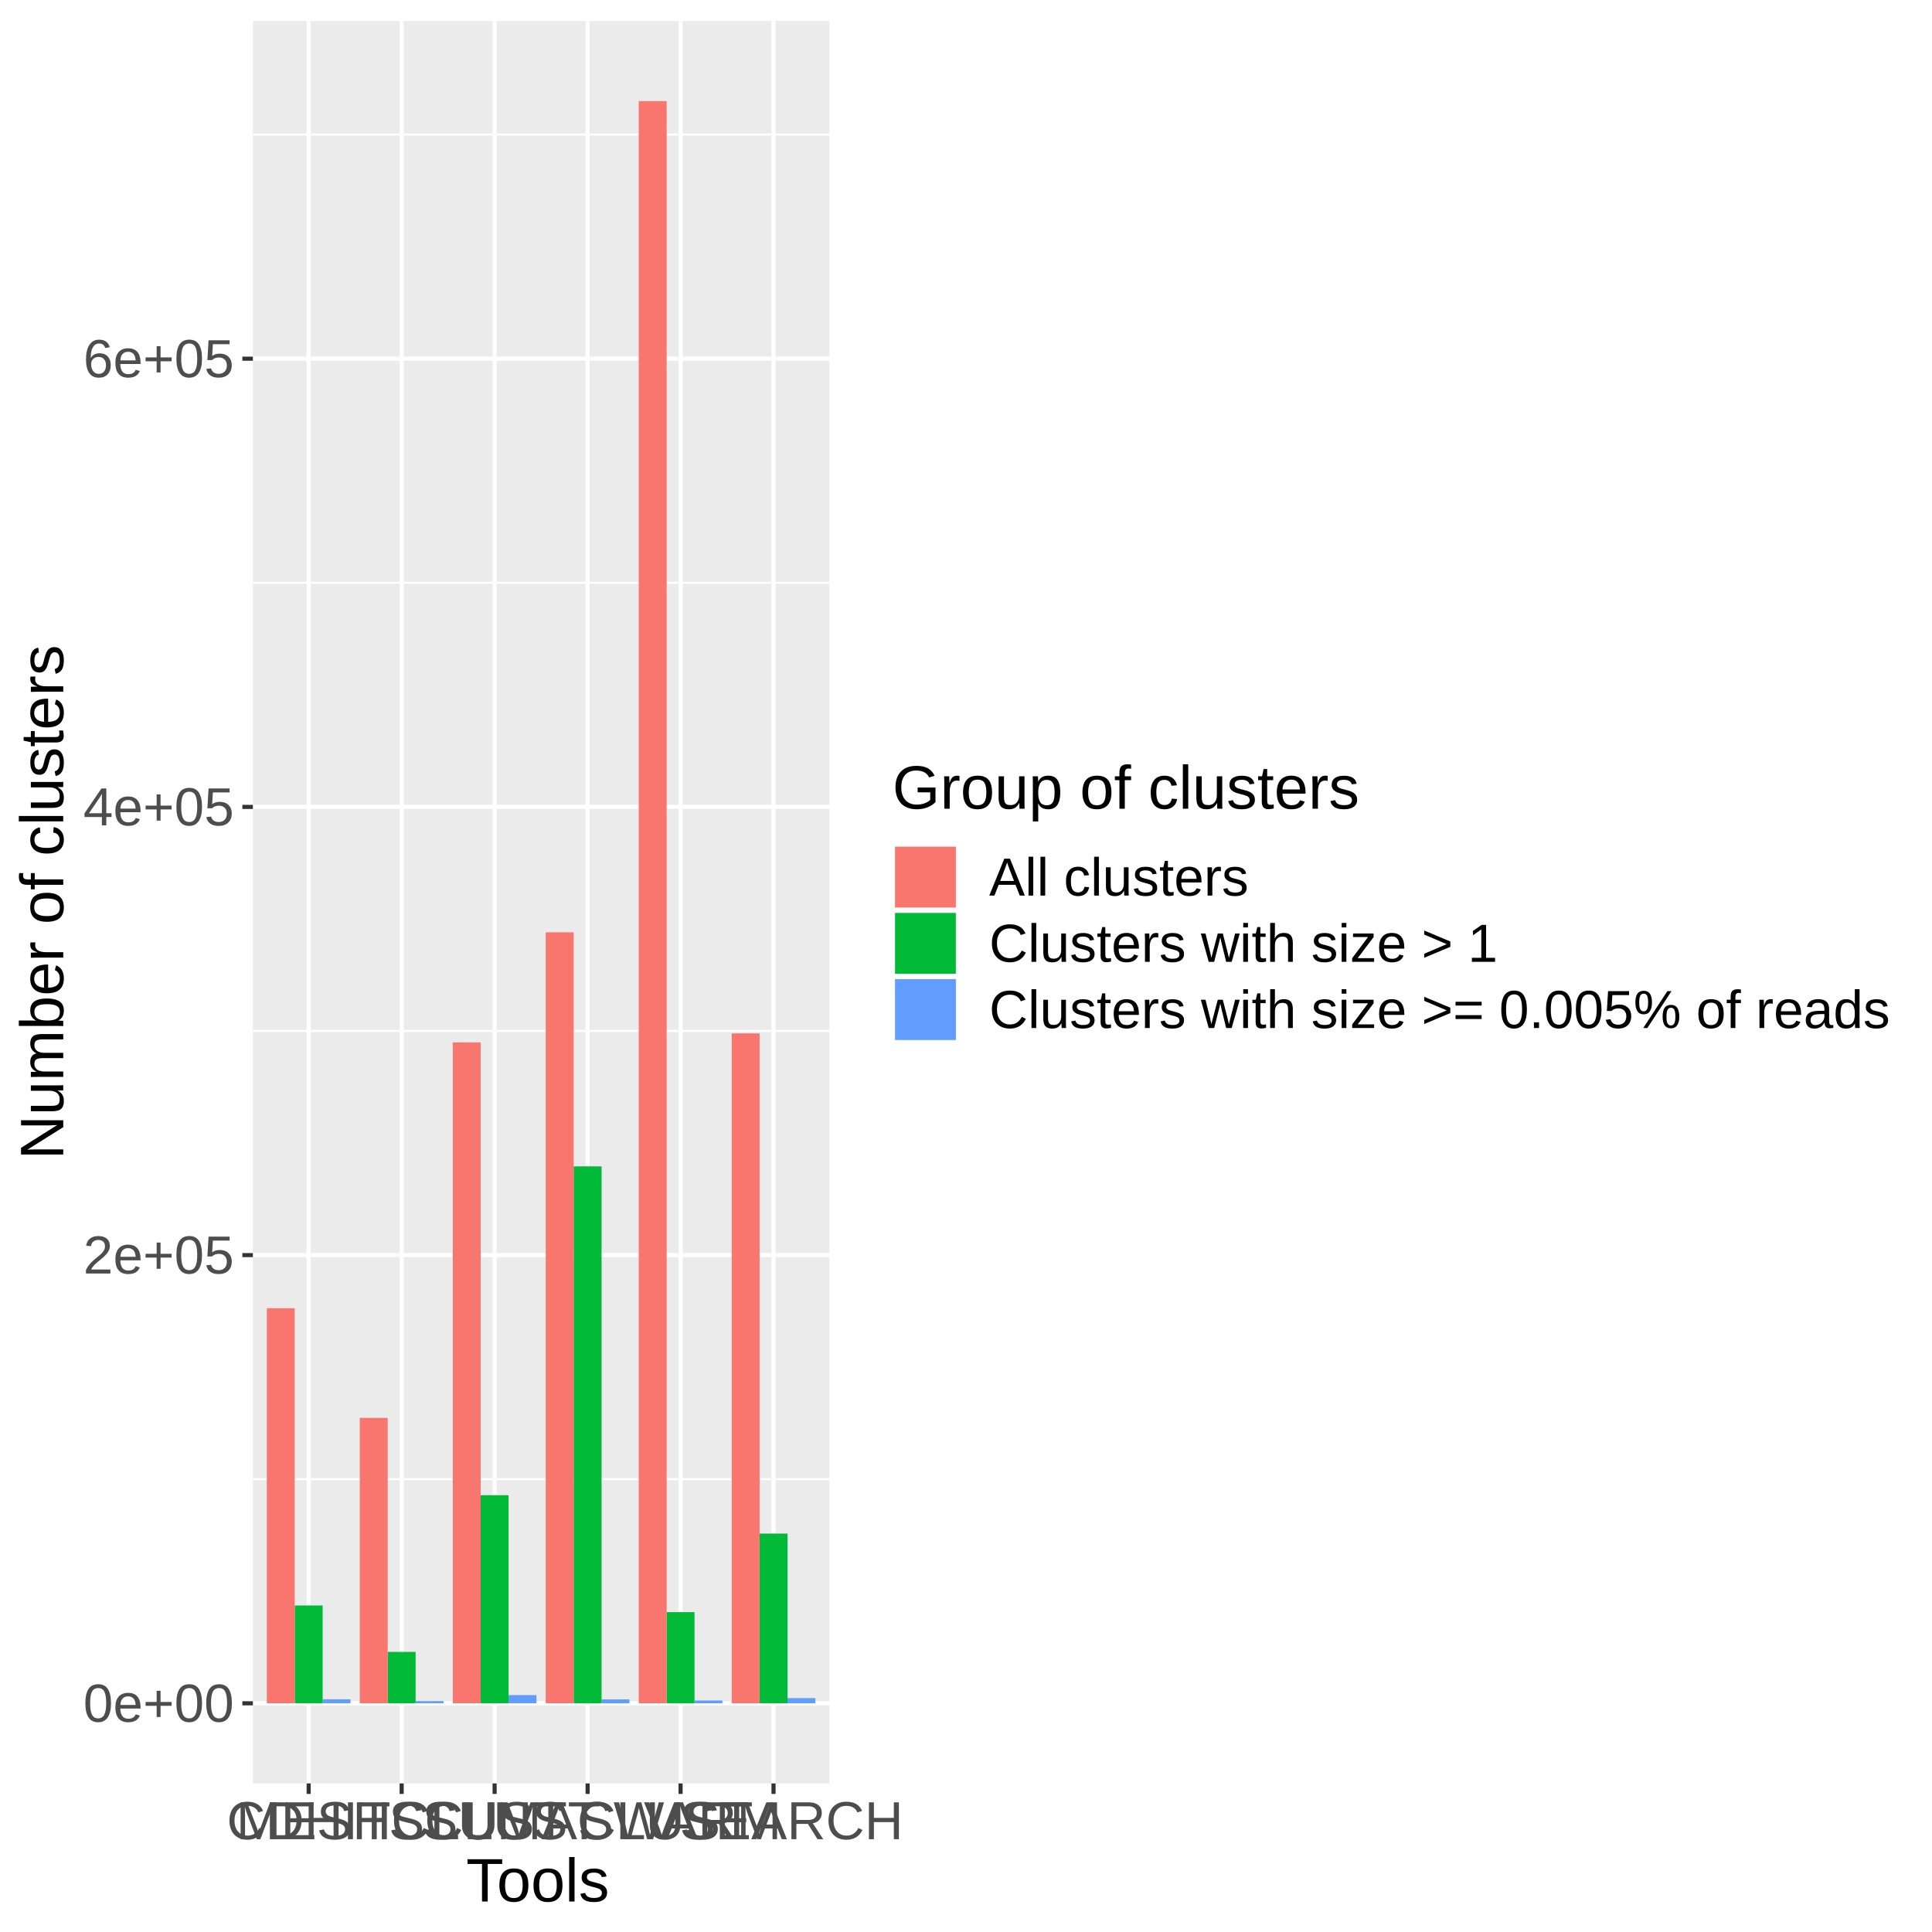
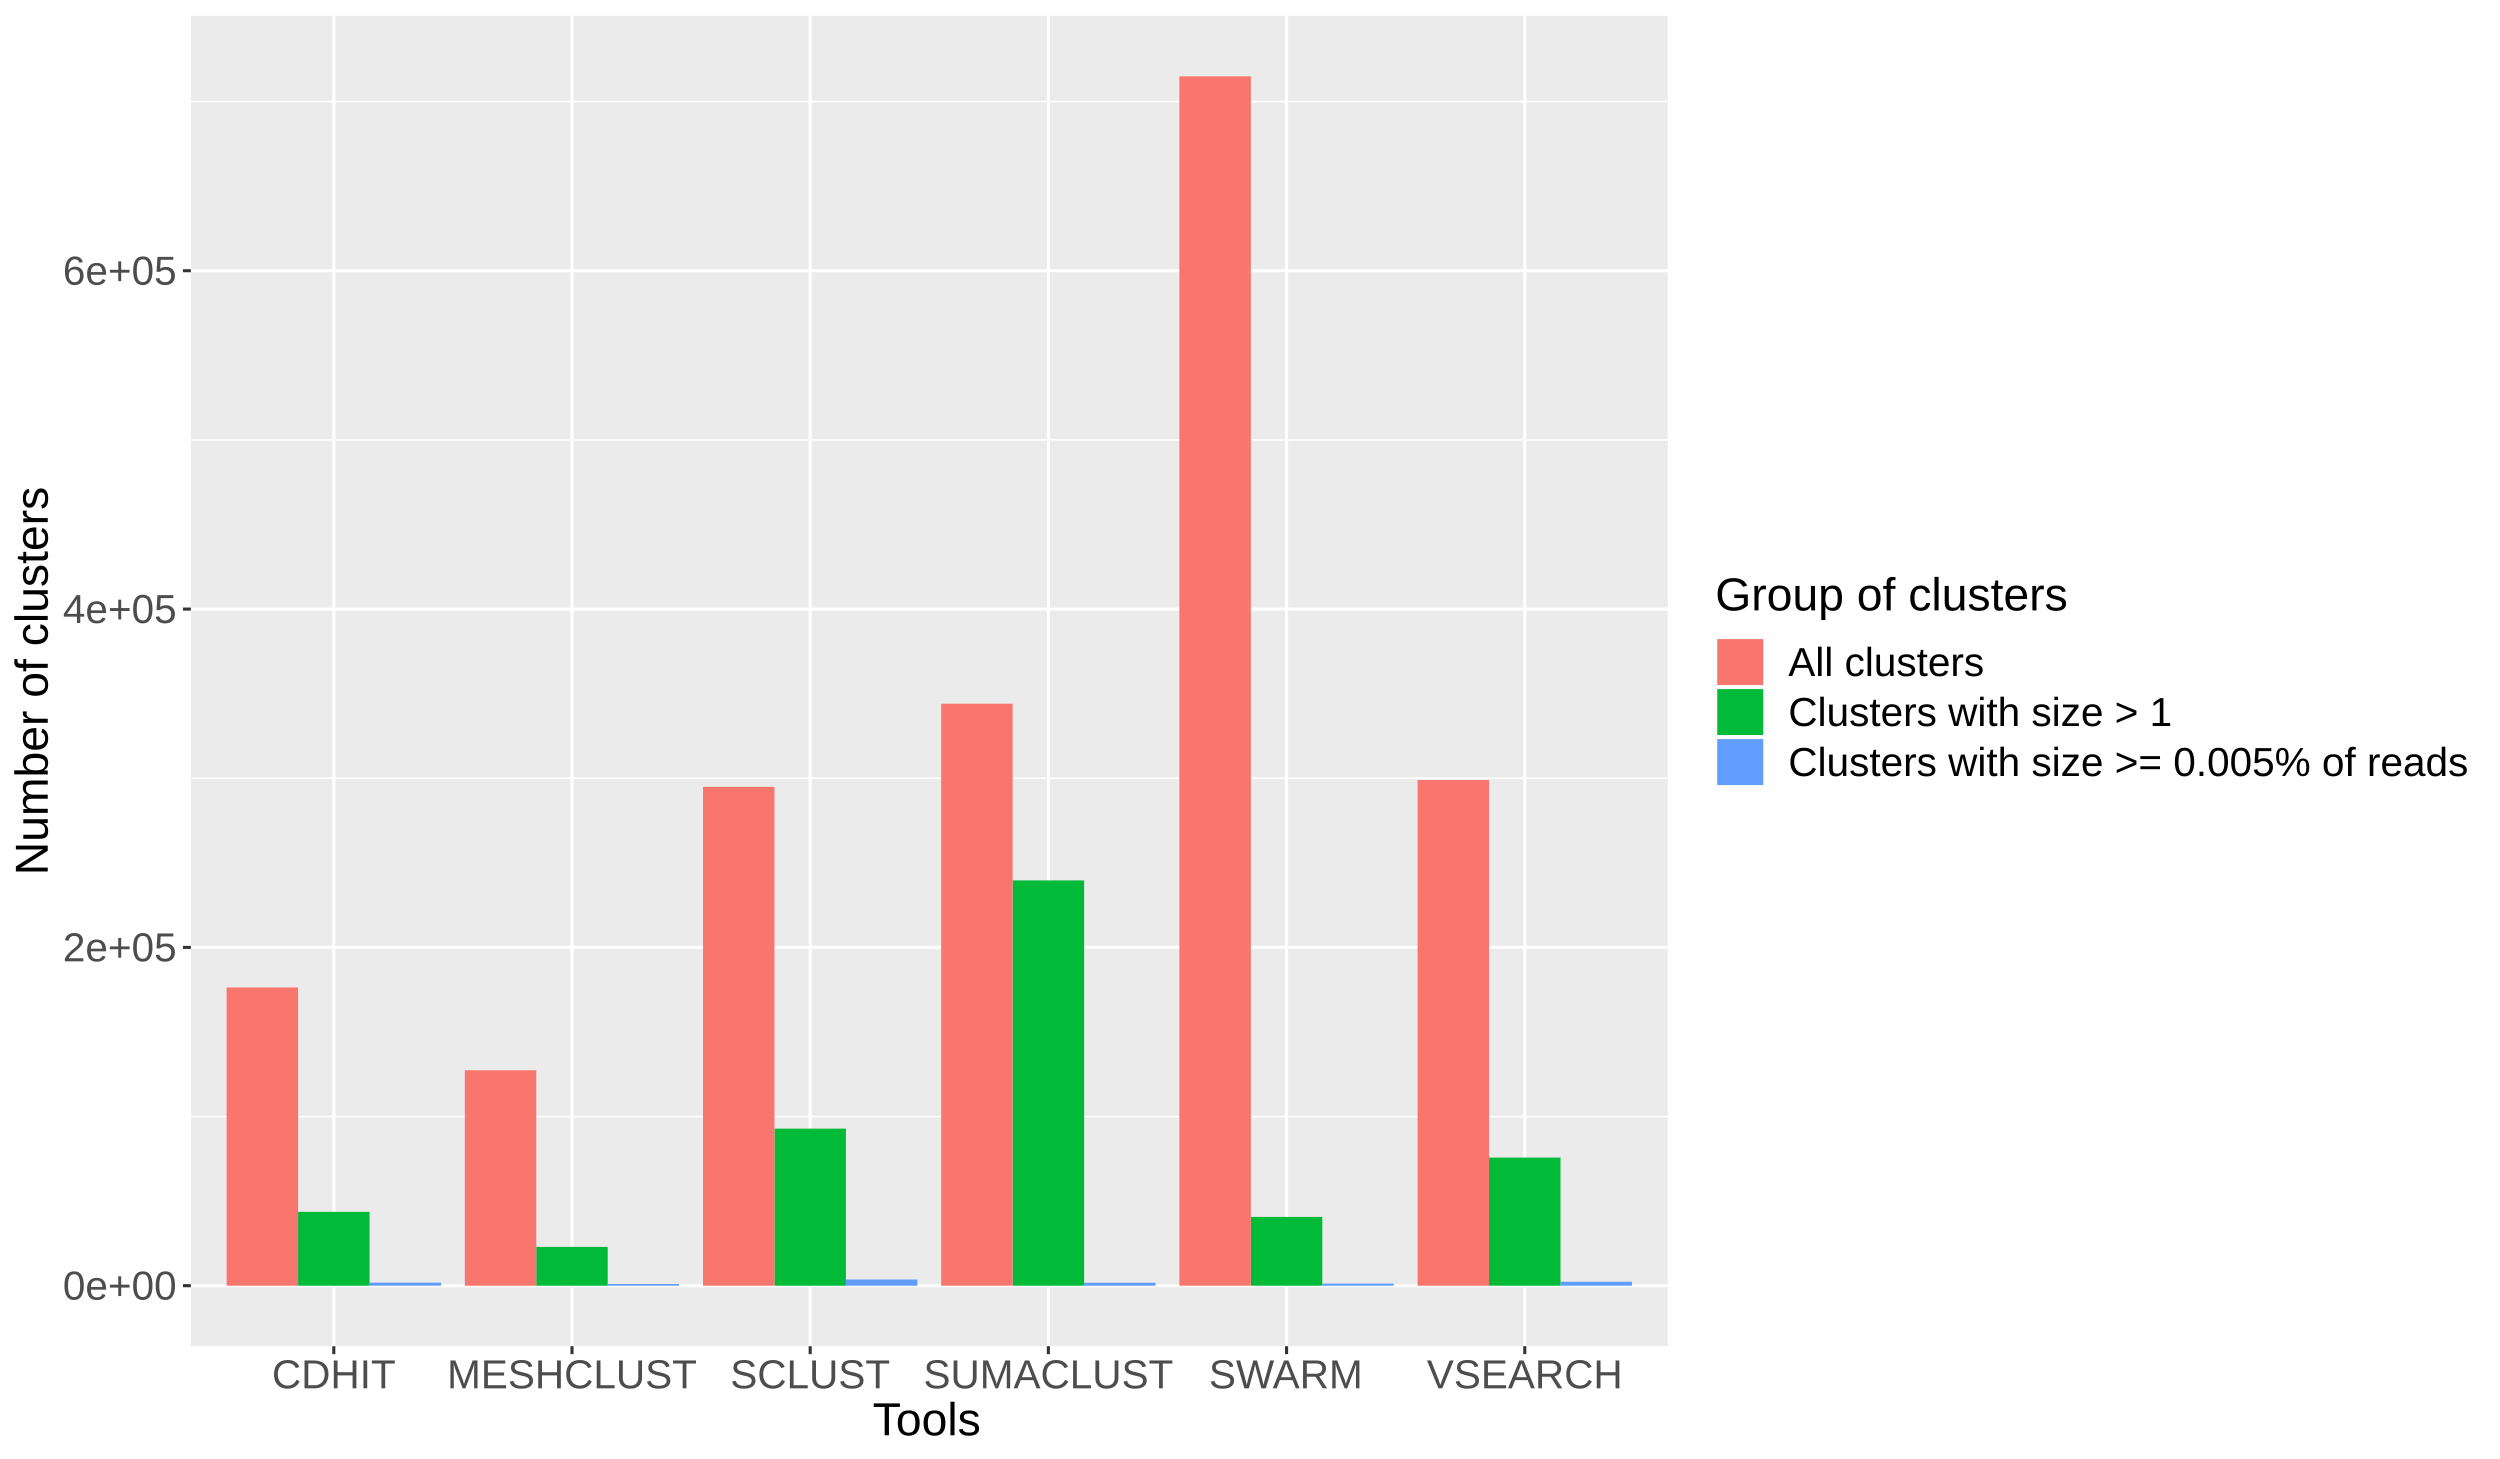
- <svg xmlns="http://www.w3.org/2000/svg" viewBox="0 0 504.00 504.00">
+ <svg xmlns="http://www.w3.org/2000/svg" viewBox="0 0 864.00 504.00">
  <defs>
    <style type="text/css">
    line, polyline, path, rect, circle {
      fill: none;
      stroke: #000000;
      stroke-linecap: round;
      stroke-linejoin: round;
      stroke-miterlimit: 10.00;
    }
  </style>
  </defs>
  <rect width="100%" height="100%" style="stroke: none; fill: #FFFFFF;" />
-   <rect x="0.00" y="0.00" width="504.00" height="504.00" style="stroke-width: 1.07; stroke: #FFFFFF; fill: #FFFFFF;" />
+   <rect x="0.00" y="0.00" width="864.00" height="504.00" style="stroke-width: 1.07; stroke: #FFFFFF; fill: #FFFFFF;" />
  <defs>
-     <clipPath id="cpNjUuOTcxfDIxNi4zNDd8NDY1LjI0fDUuNDc5NDU=">
-       <rect x="65.97" y="5.48" width="150.38" height="459.76" />
+     <clipPath id="cpNjUuOTcxfDU3Ni4zNDd8NDY1LjI0fDUuNDc5NDU=">
+       <rect x="65.97" y="5.48" width="510.38" height="459.76" />
    </clipPath>
  </defs>
-   <rect x="65.97" y="5.48" width="150.38" height="459.76" style="stroke-width: 1.07; stroke: none; fill: #EBEBEB;" clip-path="url(#cpNjUuOTcxfDIxNi4zNDd8NDY1LjI0fDUuNDc5NDU=)" />
-   <polyline points="65.97,385.88 216.35,385.88 " style="stroke-width: 0.53; stroke: #FFFFFF; stroke-linecap: butt;" clip-path="url(#cpNjUuOTcxfDIxNi4zNDd8NDY1LjI0fDUuNDc5NDU=)" />
-   <polyline points="65.97,268.96 216.35,268.96 " style="stroke-width: 0.53; stroke: #FFFFFF; stroke-linecap: butt;" clip-path="url(#cpNjUuOTcxfDIxNi4zNDd8NDY1LjI0fDUuNDc5NDU=)" />
-   <polyline points="65.97,152.04 216.35,152.04 " style="stroke-width: 0.53; stroke: #FFFFFF; stroke-linecap: butt;" clip-path="url(#cpNjUuOTcxfDIxNi4zNDd8NDY1LjI0fDUuNDc5NDU=)" />
-   <polyline points="65.97,35.11 216.35,35.11 " style="stroke-width: 0.53; stroke: #FFFFFF; stroke-linecap: butt;" clip-path="url(#cpNjUuOTcxfDIxNi4zNDd8NDY1LjI0fDUuNDc5NDU=)" />
-   <polyline points="65.97,444.34 216.35,444.34 " style="stroke-width: 1.07; stroke: #FFFFFF; stroke-linecap: butt;" clip-path="url(#cpNjUuOTcxfDIxNi4zNDd8NDY1LjI0fDUuNDc5NDU=)" />
-   <polyline points="65.97,327.42 216.35,327.42 " style="stroke-width: 1.07; stroke: #FFFFFF; stroke-linecap: butt;" clip-path="url(#cpNjUuOTcxfDIxNi4zNDd8NDY1LjI0fDUuNDc5NDU=)" />
-   <polyline points="65.97,210.50 216.35,210.50 " style="stroke-width: 1.07; stroke: #FFFFFF; stroke-linecap: butt;" clip-path="url(#cpNjUuOTcxfDIxNi4zNDd8NDY1LjI0fDUuNDc5NDU=)" />
-   <polyline points="65.97,93.57 216.35,93.57 " style="stroke-width: 1.07; stroke: #FFFFFF; stroke-linecap: butt;" clip-path="url(#cpNjUuOTcxfDIxNi4zNDd8NDY1LjI0fDUuNDc5NDU=)" />
-   <polyline points="80.52,465.24 80.52,5.48 " style="stroke-width: 1.07; stroke: #FFFFFF; stroke-linecap: butt;" clip-path="url(#cpNjUuOTcxfDIxNi4zNDd8NDY1LjI0fDUuNDc5NDU=)" />
-   <polyline points="104.78,465.24 104.78,5.48 " style="stroke-width: 1.07; stroke: #FFFFFF; stroke-linecap: butt;" clip-path="url(#cpNjUuOTcxfDIxNi4zNDd8NDY1LjI0fDUuNDc5NDU=)" />
-   <polyline points="129.03,465.24 129.03,5.48 " style="stroke-width: 1.07; stroke: #FFFFFF; stroke-linecap: butt;" clip-path="url(#cpNjUuOTcxfDIxNi4zNDd8NDY1LjI0fDUuNDc5NDU=)" />
-   <polyline points="153.29,465.24 153.29,5.48 " style="stroke-width: 1.07; stroke: #FFFFFF; stroke-linecap: butt;" clip-path="url(#cpNjUuOTcxfDIxNi4zNDd8NDY1LjI0fDUuNDc5NDU=)" />
-   <polyline points="177.54,465.24 177.54,5.48 " style="stroke-width: 1.07; stroke: #FFFFFF; stroke-linecap: butt;" clip-path="url(#cpNjUuOTcxfDIxNi4zNDd8NDY1LjI0fDUuNDc5NDU=)" />
-   <polyline points="201.79,465.24 201.79,5.48 " style="stroke-width: 1.07; stroke: #FFFFFF; stroke-linecap: butt;" clip-path="url(#cpNjUuOTcxfDIxNi4zNDd8NDY1LjI0fDUuNDc5NDU=)" />
-   <rect x="84.16" y="443.29" width="7.28" height="1.05" style="stroke-width: 1.07; stroke: none; stroke-linecap: butt; fill: #619CFF;" clip-path="url(#cpNjUuOTcxfDIxNi4zNDd8NDY1LjI0fDUuNDc5NDU=)" />
-   <rect x="76.89" y="418.82" width="7.28" height="25.52" style="stroke-width: 1.07; stroke: none; stroke-linecap: butt; fill: #00BA38;" clip-path="url(#cpNjUuOTcxfDIxNi4zNDd8NDY1LjI0fDUuNDc5NDU=)" />
-   <rect x="69.61" y="341.27" width="7.28" height="103.07" style="stroke-width: 1.07; stroke: none; stroke-linecap: butt; fill: #F8766D;" clip-path="url(#cpNjUuOTcxfDIxNi4zNDd8NDY1LjI0fDUuNDc5NDU=)" />
-   <rect x="108.42" y="443.77" width="7.28" height="0.57" style="stroke-width: 1.07; stroke: none; stroke-linecap: butt; fill: #619CFF;" clip-path="url(#cpNjUuOTcxfDIxNi4zNDd8NDY1LjI0fDUuNDc5NDU=)" />
-   <rect x="101.14" y="430.93" width="7.28" height="13.41" style="stroke-width: 1.07; stroke: none; stroke-linecap: butt; fill: #00BA38;" clip-path="url(#cpNjUuOTcxfDIxNi4zNDd8NDY1LjI0fDUuNDc5NDU=)" />
-   <rect x="93.86" y="369.88" width="7.28" height="74.47" style="stroke-width: 1.07; stroke: none; stroke-linecap: butt; fill: #F8766D;" clip-path="url(#cpNjUuOTcxfDIxNi4zNDd8NDY1LjI0fDUuNDc5NDU=)" />
-   <rect x="132.67" y="442.20" width="7.28" height="2.14" style="stroke-width: 1.07; stroke: none; stroke-linecap: butt; fill: #619CFF;" clip-path="url(#cpNjUuOTcxfDIxNi4zNDd8NDY1LjI0fDUuNDc5NDU=)" />
-   <rect x="125.39" y="390.05" width="7.28" height="54.29" style="stroke-width: 1.07; stroke: none; stroke-linecap: butt; fill: #00BA38;" clip-path="url(#cpNjUuOTcxfDIxNi4zNDd8NDY1LjI0fDUuNDc5NDU=)" />
-   <rect x="118.12" y="271.94" width="7.28" height="172.40" style="stroke-width: 1.07; stroke: none; stroke-linecap: butt; fill: #F8766D;" clip-path="url(#cpNjUuOTcxfDIxNi4zNDd8NDY1LjI0fDUuNDc5NDU=)" />
-   <rect x="156.92" y="443.32" width="7.28" height="1.03" style="stroke-width: 1.07; stroke: none; stroke-linecap: butt; fill: #619CFF;" clip-path="url(#cpNjUuOTcxfDIxNi4zNDd8NDY1LjI0fDUuNDc5NDU=)" />
-   <rect x="149.65" y="304.27" width="7.28" height="140.07" style="stroke-width: 1.07; stroke: none; stroke-linecap: butt; fill: #00BA38;" clip-path="url(#cpNjUuOTcxfDIxNi4zNDd8NDY1LjI0fDUuNDc5NDU=)" />
-   <rect x="142.37" y="243.21" width="7.28" height="201.13" style="stroke-width: 1.07; stroke: none; stroke-linecap: butt; fill: #F8766D;" clip-path="url(#cpNjUuOTcxfDIxNi4zNDd8NDY1LjI0fDUuNDc5NDU=)" />
-   <rect x="181.18" y="443.61" width="7.28" height="0.73" style="stroke-width: 1.07; stroke: none; stroke-linecap: butt; fill: #619CFF;" clip-path="url(#cpNjUuOTcxfDIxNi4zNDd8NDY1LjI0fDUuNDc5NDU=)" />
-   <rect x="173.90" y="420.56" width="7.28" height="23.78" style="stroke-width: 1.07; stroke: none; stroke-linecap: butt; fill: #00BA38;" clip-path="url(#cpNjUuOTcxfDIxNi4zNDd8NDY1LjI0fDUuNDc5NDU=)" />
-   <rect x="166.63" y="26.38" width="7.28" height="417.96" style="stroke-width: 1.07; stroke: none; stroke-linecap: butt; fill: #F8766D;" clip-path="url(#cpNjUuOTcxfDIxNi4zNDd8NDY1LjI0fDUuNDc5NDU=)" />
-   <rect x="205.43" y="442.98" width="7.28" height="1.36" style="stroke-width: 1.07; stroke: none; stroke-linecap: butt; fill: #619CFF;" clip-path="url(#cpNjUuOTcxfDIxNi4zNDd8NDY1LjI0fDUuNDc5NDU=)" />
-   <rect x="198.16" y="400.06" width="7.28" height="44.28" style="stroke-width: 1.07; stroke: none; stroke-linecap: butt; fill: #00BA38;" clip-path="url(#cpNjUuOTcxfDIxNi4zNDd8NDY1LjI0fDUuNDc5NDU=)" />
-   <rect x="190.88" y="269.58" width="7.28" height="174.77" style="stroke-width: 1.07; stroke: none; stroke-linecap: butt; fill: #F8766D;" clip-path="url(#cpNjUuOTcxfDIxNi4zNDd8NDY1LjI0fDUuNDc5NDU=)" />
+   <rect x="65.97" y="5.48" width="510.38" height="459.76" style="stroke-width: 1.07; stroke: none; fill: #EBEBEB;" clip-path="url(#cpNjUuOTcxfDU3Ni4zNDd8NDY1LjI0fDUuNDc5NDU=)" />
+   <polyline points="65.97,385.88 576.35,385.88 " style="stroke-width: 0.53; stroke: #FFFFFF; stroke-linecap: butt;" clip-path="url(#cpNjUuOTcxfDU3Ni4zNDd8NDY1LjI0fDUuNDc5NDU=)" />
+   <polyline points="65.97,268.96 576.35,268.96 " style="stroke-width: 0.53; stroke: #FFFFFF; stroke-linecap: butt;" clip-path="url(#cpNjUuOTcxfDU3Ni4zNDd8NDY1LjI0fDUuNDc5NDU=)" />
+   <polyline points="65.97,152.04 576.35,152.04 " style="stroke-width: 0.53; stroke: #FFFFFF; stroke-linecap: butt;" clip-path="url(#cpNjUuOTcxfDU3Ni4zNDd8NDY1LjI0fDUuNDc5NDU=)" />
+   <polyline points="65.97,35.11 576.35,35.11 " style="stroke-width: 0.53; stroke: #FFFFFF; stroke-linecap: butt;" clip-path="url(#cpNjUuOTcxfDU3Ni4zNDd8NDY1LjI0fDUuNDc5NDU=)" />
+   <polyline points="65.97,444.34 576.35,444.34 " style="stroke-width: 1.07; stroke: #FFFFFF; stroke-linecap: butt;" clip-path="url(#cpNjUuOTcxfDU3Ni4zNDd8NDY1LjI0fDUuNDc5NDU=)" />
+   <polyline points="65.97,327.42 576.35,327.42 " style="stroke-width: 1.07; stroke: #FFFFFF; stroke-linecap: butt;" clip-path="url(#cpNjUuOTcxfDU3Ni4zNDd8NDY1LjI0fDUuNDc5NDU=)" />
+   <polyline points="65.97,210.50 576.35,210.50 " style="stroke-width: 1.07; stroke: #FFFFFF; stroke-linecap: butt;" clip-path="url(#cpNjUuOTcxfDU3Ni4zNDd8NDY1LjI0fDUuNDc5NDU=)" />
+   <polyline points="65.97,93.57 576.35,93.57 " style="stroke-width: 1.07; stroke: #FFFFFF; stroke-linecap: butt;" clip-path="url(#cpNjUuOTcxfDU3Ni4zNDd8NDY1LjI0fDUuNDc5NDU=)" />
+   <polyline points="115.36,465.24 115.36,5.48 " style="stroke-width: 1.07; stroke: #FFFFFF; stroke-linecap: butt;" clip-path="url(#cpNjUuOTcxfDU3Ni4zNDd8NDY1LjI0fDUuNDc5NDU=)" />
+   <polyline points="197.68,465.24 197.68,5.48 " style="stroke-width: 1.07; stroke: #FFFFFF; stroke-linecap: butt;" clip-path="url(#cpNjUuOTcxfDU3Ni4zNDd8NDY1LjI0fDUuNDc5NDU=)" />
+   <polyline points="280.00,465.24 280.00,5.48 " style="stroke-width: 1.07; stroke: #FFFFFF; stroke-linecap: butt;" clip-path="url(#cpNjUuOTcxfDU3Ni4zNDd8NDY1LjI0fDUuNDc5NDU=)" />
+   <polyline points="362.32,465.24 362.32,5.48 " style="stroke-width: 1.07; stroke: #FFFFFF; stroke-linecap: butt;" clip-path="url(#cpNjUuOTcxfDU3Ni4zNDd8NDY1LjI0fDUuNDc5NDU=)" />
+   <polyline points="444.64,465.24 444.64,5.48 " style="stroke-width: 1.07; stroke: #FFFFFF; stroke-linecap: butt;" clip-path="url(#cpNjUuOTcxfDU3Ni4zNDd8NDY1LjI0fDUuNDc5NDU=)" />
+   <polyline points="526.96,465.24 526.96,5.48 " style="stroke-width: 1.07; stroke: #FFFFFF; stroke-linecap: butt;" clip-path="url(#cpNjUuOTcxfDU3Ni4zNDd8NDY1LjI0fDUuNDc5NDU=)" />
+   <rect x="127.71" y="443.29" width="24.70" height="1.05" style="stroke-width: 1.07; stroke: none; stroke-linecap: butt; fill: #619CFF;" clip-path="url(#cpNjUuOTcxfDU3Ni4zNDd8NDY1LjI0fDUuNDc5NDU=)" />
+   <rect x="103.01" y="418.82" width="24.70" height="25.52" style="stroke-width: 1.07; stroke: none; stroke-linecap: butt; fill: #00BA38;" clip-path="url(#cpNjUuOTcxfDU3Ni4zNDd8NDY1LjI0fDUuNDc5NDU=)" />
+   <rect x="78.32" y="341.27" width="24.70" height="103.07" style="stroke-width: 1.07; stroke: none; stroke-linecap: butt; fill: #F8766D;" clip-path="url(#cpNjUuOTcxfDU3Ni4zNDd8NDY1LjI0fDUuNDc5NDU=)" />
+   <rect x="210.03" y="443.77" width="24.70" height="0.57" style="stroke-width: 1.07; stroke: none; stroke-linecap: butt; fill: #619CFF;" clip-path="url(#cpNjUuOTcxfDU3Ni4zNDd8NDY1LjI0fDUuNDc5NDU=)" />
+   <rect x="185.33" y="430.93" width="24.70" height="13.41" style="stroke-width: 1.07; stroke: none; stroke-linecap: butt; fill: #00BA38;" clip-path="url(#cpNjUuOTcxfDU3Ni4zNDd8NDY1LjI0fDUuNDc5NDU=)" />
+   <rect x="160.64" y="369.88" width="24.70" height="74.47" style="stroke-width: 1.07; stroke: none; stroke-linecap: butt; fill: #F8766D;" clip-path="url(#cpNjUuOTcxfDU3Ni4zNDd8NDY1LjI0fDUuNDc5NDU=)" />
+   <rect x="292.35" y="442.20" width="24.70" height="2.14" style="stroke-width: 1.07; stroke: none; stroke-linecap: butt; fill: #619CFF;" clip-path="url(#cpNjUuOTcxfDU3Ni4zNDd8NDY1LjI0fDUuNDc5NDU=)" />
+   <rect x="267.65" y="390.05" width="24.70" height="54.29" style="stroke-width: 1.07; stroke: none; stroke-linecap: butt; fill: #00BA38;" clip-path="url(#cpNjUuOTcxfDU3Ni4zNDd8NDY1LjI0fDUuNDc5NDU=)" />
+   <rect x="242.96" y="271.94" width="24.70" height="172.40" style="stroke-width: 1.07; stroke: none; stroke-linecap: butt; fill: #F8766D;" clip-path="url(#cpNjUuOTcxfDU3Ni4zNDd8NDY1LjI0fDUuNDc5NDU=)" />
+   <rect x="374.67" y="443.32" width="24.70" height="1.03" style="stroke-width: 1.07; stroke: none; stroke-linecap: butt; fill: #619CFF;" clip-path="url(#cpNjUuOTcxfDU3Ni4zNDd8NDY1LjI0fDUuNDc5NDU=)" />
+   <rect x="349.97" y="304.27" width="24.70" height="140.07" style="stroke-width: 1.07; stroke: none; stroke-linecap: butt; fill: #00BA38;" clip-path="url(#cpNjUuOTcxfDU3Ni4zNDd8NDY1LjI0fDUuNDc5NDU=)" />
+   <rect x="325.27" y="243.21" width="24.70" height="201.13" style="stroke-width: 1.07; stroke: none; stroke-linecap: butt; fill: #F8766D;" clip-path="url(#cpNjUuOTcxfDU3Ni4zNDd8NDY1LjI0fDUuNDc5NDU=)" />
+   <rect x="456.98" y="443.61" width="24.70" height="0.73" style="stroke-width: 1.07; stroke: none; stroke-linecap: butt; fill: #619CFF;" clip-path="url(#cpNjUuOTcxfDU3Ni4zNDd8NDY1LjI0fDUuNDc5NDU=)" />
+   <rect x="432.29" y="420.56" width="24.70" height="23.78" style="stroke-width: 1.07; stroke: none; stroke-linecap: butt; fill: #00BA38;" clip-path="url(#cpNjUuOTcxfDU3Ni4zNDd8NDY1LjI0fDUuNDc5NDU=)" />
+   <rect x="407.59" y="26.38" width="24.70" height="417.96" style="stroke-width: 1.07; stroke: none; stroke-linecap: butt; fill: #F8766D;" clip-path="url(#cpNjUuOTcxfDU3Ni4zNDd8NDY1LjI0fDUuNDc5NDU=)" />
+   <rect x="539.30" y="442.98" width="24.70" height="1.36" style="stroke-width: 1.07; stroke: none; stroke-linecap: butt; fill: #619CFF;" clip-path="url(#cpNjUuOTcxfDU3Ni4zNDd8NDY1LjI0fDUuNDc5NDU=)" />
+   <rect x="514.61" y="400.06" width="24.70" height="44.28" style="stroke-width: 1.07; stroke: none; stroke-linecap: butt; fill: #00BA38;" clip-path="url(#cpNjUuOTcxfDU3Ni4zNDd8NDY1LjI0fDUuNDc5NDU=)" />
+   <rect x="489.91" y="269.58" width="24.70" height="174.77" style="stroke-width: 1.07; stroke: none; stroke-linecap: butt; fill: #F8766D;" clip-path="url(#cpNjUuOTcxfDU3Ni4zNDd8NDY1LjI0fDUuNDc5NDU=)" />
  <defs>
-     <clipPath id="cpMHw1MDR8NTA0fDA=">
-       <rect x="0.00" y="0.00" width="504.00" height="504.00" />
+     <clipPath id="cpMHw4NjR8NTA0fDA=">
+       <rect x="0.00" y="0.00" width="864.00" height="504.00" />
    </clipPath>
  </defs>
-   <g clip-path="url(#cpMHw1MDR8NTA0fDA=)">
+   <g clip-path="url(#cpMHw4NjR8NTA0fDA=)">
    <text x="21.72" y="449.15" style="font-size: 14.00px; fill: #4D4D4D; font-family: Liberation Sans;" textLength="39.32px" lengthAdjust="spacingAndGlyphs">0e+00</text>
  </g>
-   <g clip-path="url(#cpMHw1MDR8NTA0fDA=)">
+   <g clip-path="url(#cpMHw4NjR8NTA0fDA=)">
    <text x="21.72" y="332.23" style="font-size: 14.00px; fill: #4D4D4D; font-family: Liberation Sans;" textLength="39.32px" lengthAdjust="spacingAndGlyphs">2e+05</text>
  </g>
-   <g clip-path="url(#cpMHw1MDR8NTA0fDA=)">
+   <g clip-path="url(#cpMHw4NjR8NTA0fDA=)">
    <text x="21.72" y="215.31" style="font-size: 14.00px; fill: #4D4D4D; font-family: Liberation Sans;" textLength="39.32px" lengthAdjust="spacingAndGlyphs">4e+05</text>
  </g>
-   <g clip-path="url(#cpMHw1MDR8NTA0fDA=)">
+   <g clip-path="url(#cpMHw4NjR8NTA0fDA=)">
    <text x="21.72" y="98.39" style="font-size: 14.00px; fill: #4D4D4D; font-family: Liberation Sans;" textLength="39.32px" lengthAdjust="spacingAndGlyphs">6e+05</text>
  </g>
-   <polyline points="63.23,444.34 65.97,444.34 " style="stroke-width: 1.07; stroke: #333333; stroke-linecap: butt;" clip-path="url(#cpMHw1MDR8NTA0fDA=)" />
-   <polyline points="63.23,327.42 65.97,327.42 " style="stroke-width: 1.07; stroke: #333333; stroke-linecap: butt;" clip-path="url(#cpMHw1MDR8NTA0fDA=)" />
-   <polyline points="63.23,210.50 65.97,210.50 " style="stroke-width: 1.07; stroke: #333333; stroke-linecap: butt;" clip-path="url(#cpMHw1MDR8NTA0fDA=)" />
-   <polyline points="63.23,93.57 65.97,93.57 " style="stroke-width: 1.07; stroke: #333333; stroke-linecap: butt;" clip-path="url(#cpMHw1MDR8NTA0fDA=)" />
-   <polyline points="80.52,467.98 80.52,465.24 " style="stroke-width: 1.07; stroke: #333333; stroke-linecap: butt;" clip-path="url(#cpMHw1MDR8NTA0fDA=)" />
-   <polyline points="104.78,467.98 104.78,465.24 " style="stroke-width: 1.07; stroke: #333333; stroke-linecap: butt;" clip-path="url(#cpMHw1MDR8NTA0fDA=)" />
-   <polyline points="129.03,467.98 129.03,465.24 " style="stroke-width: 1.07; stroke: #333333; stroke-linecap: butt;" clip-path="url(#cpMHw1MDR8NTA0fDA=)" />
-   <polyline points="153.29,467.98 153.29,465.24 " style="stroke-width: 1.07; stroke: #333333; stroke-linecap: butt;" clip-path="url(#cpMHw1MDR8NTA0fDA=)" />
-   <polyline points="177.54,467.98 177.54,465.24 " style="stroke-width: 1.07; stroke: #333333; stroke-linecap: butt;" clip-path="url(#cpMHw1MDR8NTA0fDA=)" />
-   <polyline points="201.79,467.98 201.79,465.24 " style="stroke-width: 1.07; stroke: #333333; stroke-linecap: butt;" clip-path="url(#cpMHw1MDR8NTA0fDA=)" />
-   <g clip-path="url(#cpMHw1MDR8NTA0fDA=)">
-     <text x="59.14" y="479.80" style="font-size: 14.00px; fill: #4D4D4D; font-family: Liberation Sans;" textLength="42.77px" lengthAdjust="spacingAndGlyphs">CDHIT</text>
+   <polyline points="63.23,444.34 65.97,444.34 " style="stroke-width: 1.07; stroke: #333333; stroke-linecap: butt;" clip-path="url(#cpMHw4NjR8NTA0fDA=)" />
+   <polyline points="63.23,327.42 65.97,327.42 " style="stroke-width: 1.07; stroke: #333333; stroke-linecap: butt;" clip-path="url(#cpMHw4NjR8NTA0fDA=)" />
+   <polyline points="63.23,210.50 65.97,210.50 " style="stroke-width: 1.07; stroke: #333333; stroke-linecap: butt;" clip-path="url(#cpMHw4NjR8NTA0fDA=)" />
+   <polyline points="63.23,93.57 65.97,93.57 " style="stroke-width: 1.07; stroke: #333333; stroke-linecap: butt;" clip-path="url(#cpMHw4NjR8NTA0fDA=)" />
+   <polyline points="115.36,467.98 115.36,465.24 " style="stroke-width: 1.07; stroke: #333333; stroke-linecap: butt;" clip-path="url(#cpMHw4NjR8NTA0fDA=)" />
+   <polyline points="197.68,467.98 197.68,465.24 " style="stroke-width: 1.07; stroke: #333333; stroke-linecap: butt;" clip-path="url(#cpMHw4NjR8NTA0fDA=)" />
+   <polyline points="280.00,467.98 280.00,465.24 " style="stroke-width: 1.07; stroke: #333333; stroke-linecap: butt;" clip-path="url(#cpMHw4NjR8NTA0fDA=)" />
+   <polyline points="362.32,467.98 362.32,465.24 " style="stroke-width: 1.07; stroke: #333333; stroke-linecap: butt;" clip-path="url(#cpMHw4NjR8NTA0fDA=)" />
+   <polyline points="444.64,467.98 444.64,465.24 " style="stroke-width: 1.07; stroke: #333333; stroke-linecap: butt;" clip-path="url(#cpMHw4NjR8NTA0fDA=)" />
+   <polyline points="526.96,467.98 526.96,465.24 " style="stroke-width: 1.07; stroke: #333333; stroke-linecap: butt;" clip-path="url(#cpMHw4NjR8NTA0fDA=)" />
+   <g clip-path="url(#cpMHw4NjR8NTA0fDA=)">
+     <text x="93.98" y="479.80" style="font-size: 14.00px; fill: #4D4D4D; font-family: Liberation Sans;" textLength="42.77px" lengthAdjust="spacingAndGlyphs">CDHIT</text>
  </g>
-   <g clip-path="url(#cpMHw1MDR8NTA0fDA=)">
-     <text x="61.61" y="479.80" style="font-size: 14.00px; fill: #4D4D4D; font-family: Liberation Sans;" textLength="86.34px" lengthAdjust="spacingAndGlyphs">MESHCLUST</text>
+   <g clip-path="url(#cpMHw4NjR8NTA0fDA=)">
+     <text x="154.51" y="479.80" style="font-size: 14.00px; fill: #4D4D4D; font-family: Liberation Sans;" textLength="86.34px" lengthAdjust="spacingAndGlyphs">MESHCLUST</text>
  </g>
-   <g clip-path="url(#cpMHw1MDR8NTA0fDA=)">
-     <text x="101.41" y="479.80" style="font-size: 14.00px; fill: #4D4D4D; font-family: Liberation Sans;" textLength="55.23px" lengthAdjust="spacingAndGlyphs">SCLUST</text>
+   <g clip-path="url(#cpMHw4NjR8NTA0fDA=)">
+     <text x="252.38" y="479.80" style="font-size: 14.00px; fill: #4D4D4D; font-family: Liberation Sans;" textLength="55.23px" lengthAdjust="spacingAndGlyphs">SCLUST</text>
  </g>
-   <g clip-path="url(#cpMHw1MDR8NTA0fDA=)">
-     <text x="110.11" y="479.80" style="font-size: 14.00px; fill: #4D4D4D; font-family: Liberation Sans;" textLength="86.34px" lengthAdjust="spacingAndGlyphs">SUMACLUST</text>
+   <g clip-path="url(#cpMHw4NjR8NTA0fDA=)">
+     <text x="319.15" y="479.80" style="font-size: 14.00px; fill: #4D4D4D; font-family: Liberation Sans;" textLength="86.34px" lengthAdjust="spacingAndGlyphs">SUMACLUST</text>
  </g>
-   <g clip-path="url(#cpMHw1MDR8NTA0fDA=)">
-     <text x="150.71" y="479.80" style="font-size: 14.00px; fill: #4D4D4D; font-family: Liberation Sans;" textLength="53.66px" lengthAdjust="spacingAndGlyphs">SWARM</text>
+   <g clip-path="url(#cpMHw4NjR8NTA0fDA=)">
+     <text x="417.81" y="479.80" style="font-size: 14.00px; fill: #4D4D4D; font-family: Liberation Sans;" textLength="53.66px" lengthAdjust="spacingAndGlyphs">SWARM</text>
  </g>
-   <g clip-path="url(#cpMHw1MDR8NTA0fDA=)">
-     <text x="167.95" y="479.80" style="font-size: 14.00px; fill: #4D4D4D; font-family: Liberation Sans;" textLength="67.68px" lengthAdjust="spacingAndGlyphs">VSEARCH</text>
+   <g clip-path="url(#cpMHw4NjR8NTA0fDA=)">
+     <text x="493.11" y="479.80" style="font-size: 14.00px; fill: #4D4D4D; font-family: Liberation Sans;" textLength="67.68px" lengthAdjust="spacingAndGlyphs">VSEARCH</text>
  </g>
-   <g clip-path="url(#cpMHw1MDR8NTA0fDA=)">
-     <text x="121.60" y="496.04" style="font-size: 16.00px; font-family: Liberation Sans;" textLength="39.12px" lengthAdjust="spacingAndGlyphs">Tools</text>
+   <g clip-path="url(#cpMHw4NjR8NTA0fDA=)">
+     <text x="301.60" y="496.04" style="font-size: 16.00px; font-family: Liberation Sans;" textLength="39.12px" lengthAdjust="spacingAndGlyphs">Tools</text>
  </g>
-   <g clip-path="url(#cpMHw1MDR8NTA0fDA=)">
+   <g clip-path="url(#cpMHw4NjR8NTA0fDA=)">
    <text transform="translate(16.50,302.49) rotate(-90)" style="font-size: 16.00px; font-family: Liberation Sans;" textLength="134.27px" lengthAdjust="spacingAndGlyphs">Number of clusters</text>
  </g>
-   <rect x="227.31" y="193.23" width="271.21" height="84.27" style="stroke-width: 1.07; stroke: none; fill: #FFFFFF;" clip-path="url(#cpMHw1MDR8NTA0fDA=)" />
-   <g clip-path="url(#cpMHw1MDR8NTA0fDA=)">
-     <text x="232.79" y="210.96" style="font-size: 16.00px; font-family: Liberation Sans;" textLength="121.83px" lengthAdjust="spacingAndGlyphs">Group of clusters</text>
+   <rect x="587.31" y="193.23" width="271.21" height="84.27" style="stroke-width: 1.07; stroke: none; fill: #FFFFFF;" clip-path="url(#cpMHw4NjR8NTA0fDA=)" />
+   <g clip-path="url(#cpMHw4NjR8NTA0fDA=)">
+     <text x="592.79" y="210.96" style="font-size: 16.00px; font-family: Liberation Sans;" textLength="121.83px" lengthAdjust="spacingAndGlyphs">Group of clusters</text>
  </g>
-   <rect x="232.79" y="220.17" width="17.28" height="17.28" style="stroke-width: 1.07; stroke: #FFFFFF; fill: #F2F2F2;" clip-path="url(#cpMHw1MDR8NTA0fDA=)" />
-   <rect x="233.49" y="220.88" width="15.86" height="15.86" style="stroke-width: 1.07; stroke: none; stroke-linejoin: miter; fill: #F8766D;" clip-path="url(#cpMHw1MDR8NTA0fDA=)" />
-   <rect x="232.79" y="237.45" width="17.28" height="17.28" style="stroke-width: 1.07; stroke: #FFFFFF; fill: #F2F2F2;" clip-path="url(#cpMHw1MDR8NTA0fDA=)" />
-   <rect x="233.49" y="238.16" width="15.86" height="15.86" style="stroke-width: 1.07; stroke: none; stroke-linejoin: miter; fill: #00BA38;" clip-path="url(#cpMHw1MDR8NTA0fDA=)" />
-   <rect x="232.79" y="254.73" width="17.28" height="17.28" style="stroke-width: 1.07; stroke: #FFFFFF; fill: #F2F2F2;" clip-path="url(#cpMHw1MDR8NTA0fDA=)" />
-   <rect x="233.49" y="255.44" width="15.86" height="15.86" style="stroke-width: 1.07; stroke: none; stroke-linejoin: miter; fill: #619CFF;" clip-path="url(#cpMHw1MDR8NTA0fDA=)" />
-   <g clip-path="url(#cpMHw1MDR8NTA0fDA=)">
-     <text x="258.04" y="233.63" style="font-size: 14.00px; font-family: Liberation Sans;" textLength="67.68px" lengthAdjust="spacingAndGlyphs">All clusters</text>
+   <rect x="592.79" y="220.17" width="17.28" height="17.28" style="stroke-width: 1.07; stroke: #FFFFFF; fill: #F2F2F2;" clip-path="url(#cpMHw4NjR8NTA0fDA=)" />
+   <rect x="593.49" y="220.88" width="15.86" height="15.86" style="stroke-width: 1.07; stroke: none; stroke-linejoin: miter; fill: #F8766D;" clip-path="url(#cpMHw4NjR8NTA0fDA=)" />
+   <rect x="592.79" y="237.45" width="17.28" height="17.28" style="stroke-width: 1.07; stroke: #FFFFFF; fill: #F2F2F2;" clip-path="url(#cpMHw4NjR8NTA0fDA=)" />
+   <rect x="593.49" y="238.16" width="15.86" height="15.86" style="stroke-width: 1.07; stroke: none; stroke-linejoin: miter; fill: #00BA38;" clip-path="url(#cpMHw4NjR8NTA0fDA=)" />
+   <rect x="592.79" y="254.73" width="17.28" height="17.28" style="stroke-width: 1.07; stroke: #FFFFFF; fill: #F2F2F2;" clip-path="url(#cpMHw4NjR8NTA0fDA=)" />
+   <rect x="593.49" y="255.44" width="15.86" height="15.86" style="stroke-width: 1.07; stroke: none; stroke-linejoin: miter; fill: #619CFF;" clip-path="url(#cpMHw4NjR8NTA0fDA=)" />
+   <g clip-path="url(#cpMHw4NjR8NTA0fDA=)">
+     <text x="618.04" y="233.63" style="font-size: 14.00px; font-family: Liberation Sans;" textLength="67.68px" lengthAdjust="spacingAndGlyphs">All clusters</text>
  </g>
-   <g clip-path="url(#cpMHw1MDR8NTA0fDA=)">
-     <text x="258.04" y="250.91" style="font-size: 14.00px; font-family: Liberation Sans;" textLength="132.66px" lengthAdjust="spacingAndGlyphs">Clusters with size &gt; 1</text>
+   <g clip-path="url(#cpMHw4NjR8NTA0fDA=)">
+     <text x="618.04" y="250.91" style="font-size: 14.00px; font-family: Liberation Sans;" textLength="132.66px" lengthAdjust="spacingAndGlyphs">Clusters with size &gt; 1</text>
  </g>
-   <g clip-path="url(#cpMHw1MDR8NTA0fDA=)">
-     <text x="258.04" y="268.19" style="font-size: 14.00px; font-family: Liberation Sans;" textLength="235.01px" lengthAdjust="spacingAndGlyphs">Clusters with size &gt;= 0.005% of reads</text>
+   <g clip-path="url(#cpMHw4NjR8NTA0fDA=)">
+     <text x="618.04" y="268.19" style="font-size: 14.00px; font-family: Liberation Sans;" textLength="235.01px" lengthAdjust="spacingAndGlyphs">Clusters with size &gt;= 0.005% of reads</text>
  </g>
</svg>
